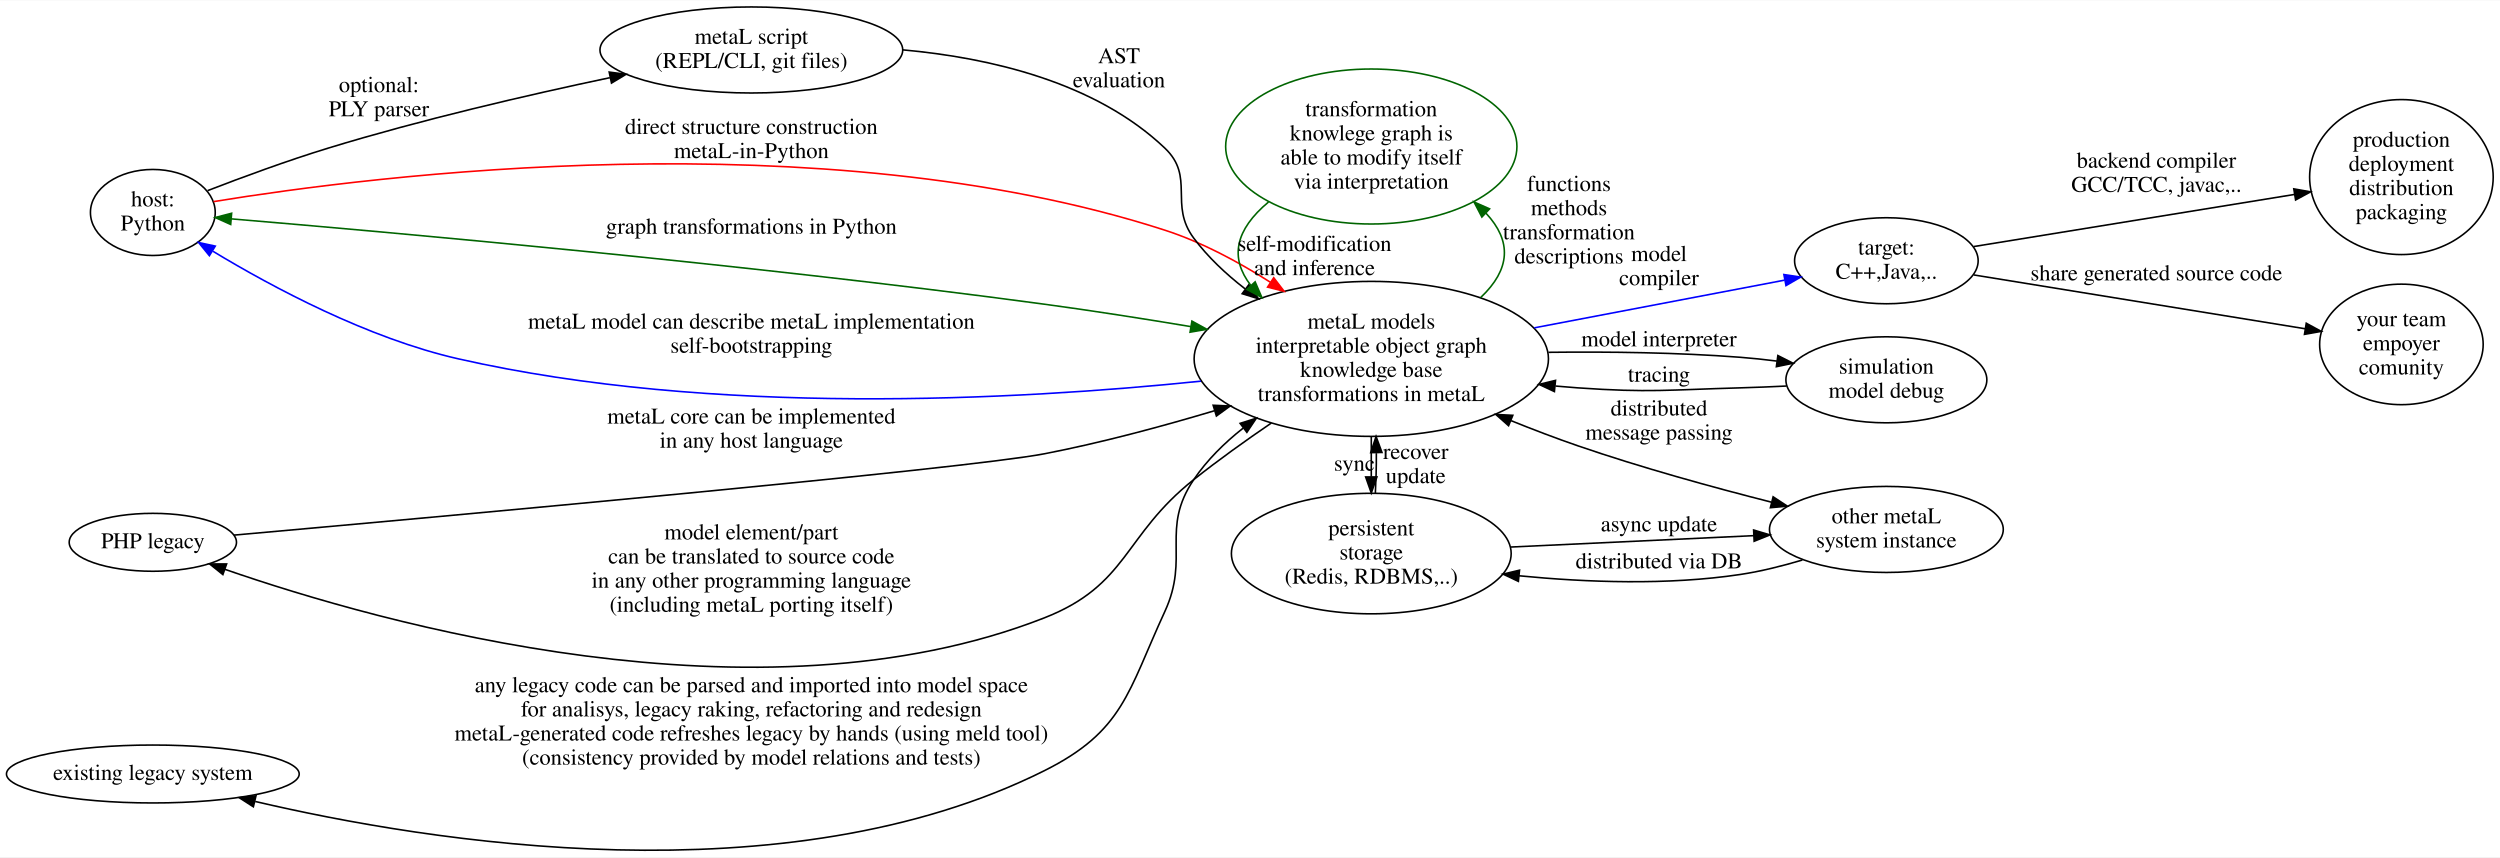
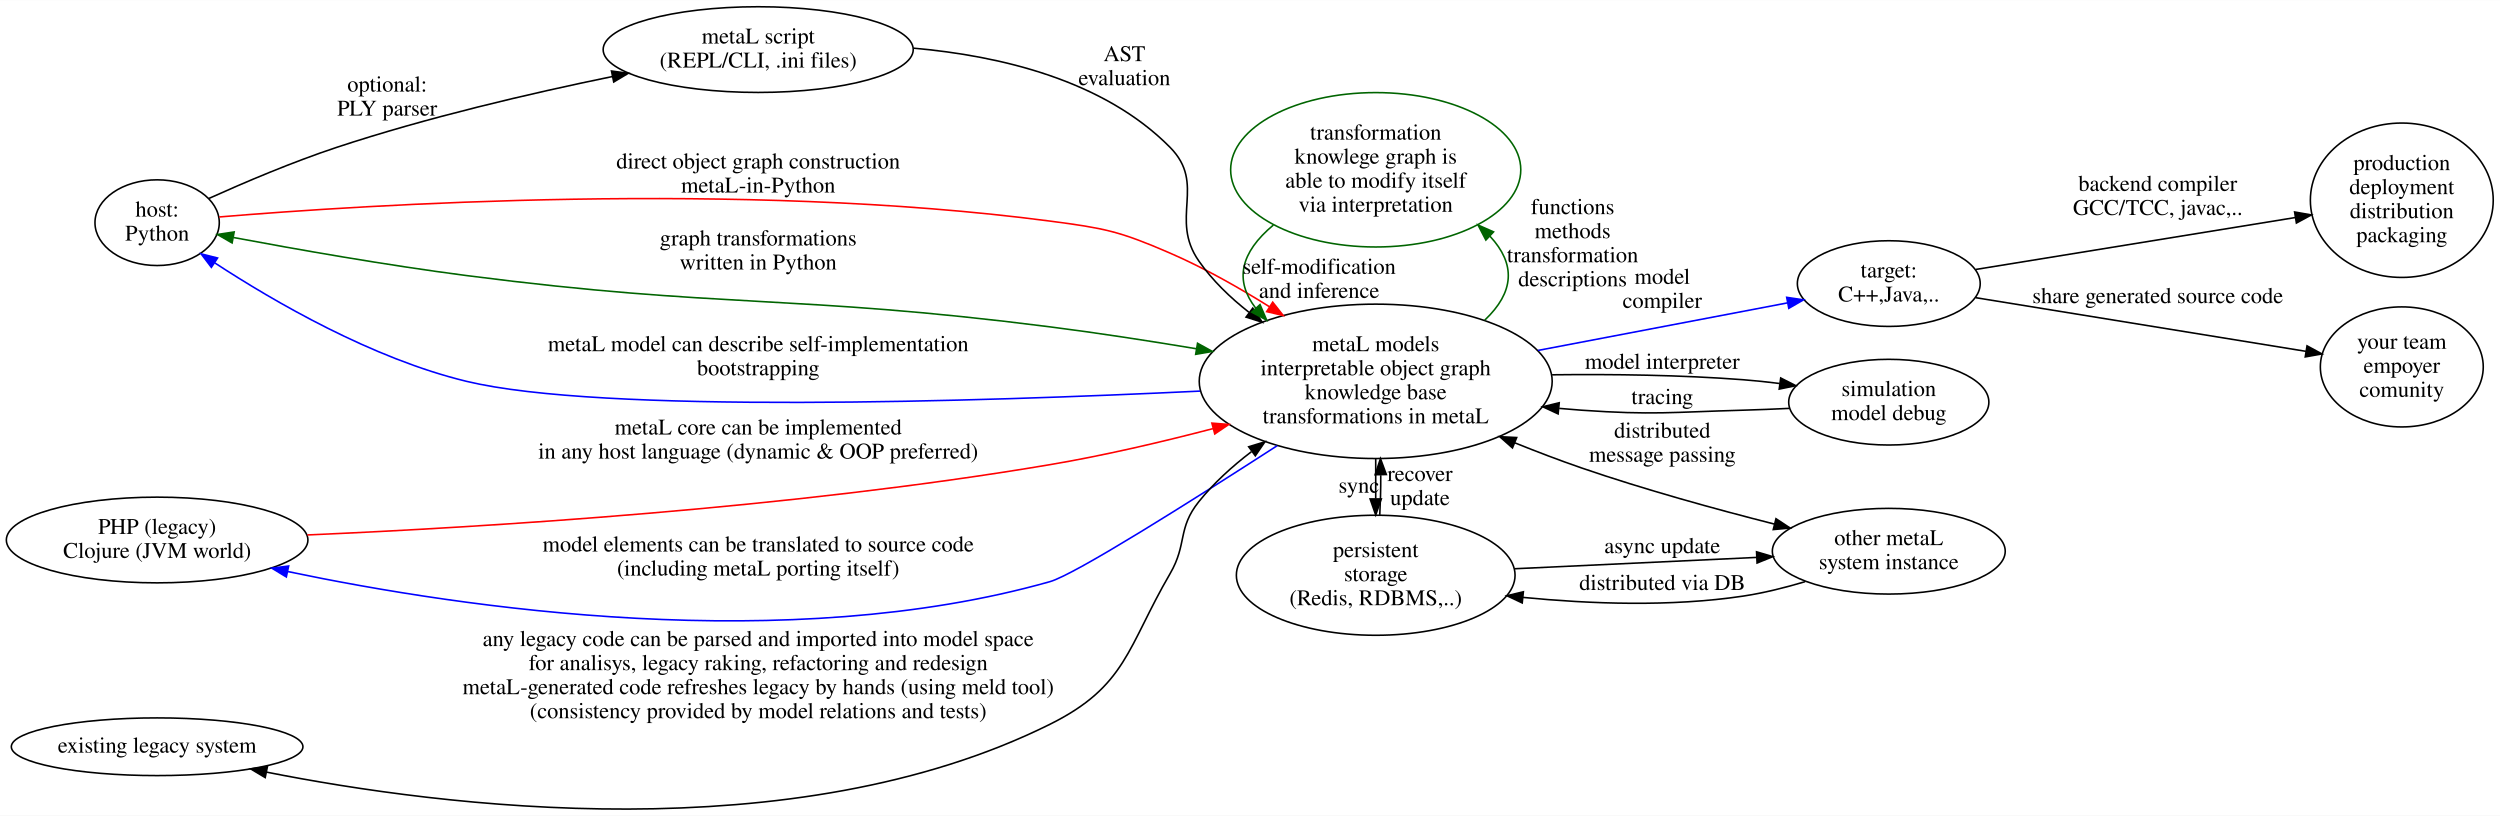
- <svg xmlns="http://www.w3.org/2000/svg" width="1554pt" height="533pt" viewBox="0.00 0.00 1553.82 532.56">
-   <g id="graph0" class="graph" transform="scale(1 1) rotate(0) translate(4 528.5561)">
-     <polygon fill="#ffffff" stroke="transparent" points="-4,4 -4,-528.556 1549.816,-528.556 1549.816,4 -4,4" />
+ <svg xmlns="http://www.w3.org/2000/svg" width="1560pt" height="509pt" viewBox="0.00 0.00 1559.92 508.83">
+   <g id="graph0" class="graph" transform="scale(1 1) rotate(0) translate(4 504.8255)">
+     <polygon fill="#ffffff" stroke="transparent" points="-4,4 -4,-504.825 1555.923,-504.825 1555.923,4 -4,4" />
    <g id="node1" class="node">
-       <ellipse fill="none" stroke="#000000" cx="90.992" cy="-396.686" rx="38.782" ry="26.741" />
-       <text text-anchor="middle" x="90.992" y="-400.486" font-family="Times,serif" font-size="14.00" fill="#000000">host:</text>
-       <text text-anchor="middle" x="90.992" y="-385.486" font-family="Times,serif" font-size="14.00" fill="#000000">Python</text>
+       <ellipse fill="none" stroke="#000000" cx="94.045" cy="-365.955" rx="38.782" ry="26.741" />
+       <text text-anchor="middle" x="94.045" y="-369.755" font-family="Times,serif" font-size="14.00" fill="#000000">host:</text>
+       <text text-anchor="middle" x="94.045" y="-354.755" font-family="Times,serif" font-size="14.00" fill="#000000">Python</text>
    </g>
    <g id="node2" class="node">
-       <ellipse fill="none" stroke="#000000" cx="462.984" cy="-497.686" rx="94.09" ry="26.741" />
-       <text text-anchor="middle" x="462.984" y="-501.486" font-family="Times,serif" font-size="14.00" fill="#000000">metaL script</text>
-       <text text-anchor="middle" x="462.984" y="-486.486" font-family="Times,serif" font-size="14.00" fill="#000000">(REPL/CLI, git files)</text>
+       <ellipse fill="none" stroke="#000000" cx="469.09" cy="-473.955" rx="96.747" ry="26.741" />
+       <text text-anchor="middle" x="469.09" y="-477.755" font-family="Times,serif" font-size="14.00" fill="#000000">metaL script</text>
+       <text text-anchor="middle" x="469.09" y="-462.755" font-family="Times,serif" font-size="14.00" fill="#000000">(REPL/CLI, .ini files)</text>
    </g>
    <g id="edge1" class="edge">
-       <path fill="none" stroke="#000000" d="M125.027,-410.27C146.359,-418.511 174.542,-428.902 199.984,-436.686 257.551,-454.299 323.554,-469.593 375.039,-480.462" />
-       <polygon fill="#000000" stroke="#000000" points="374.63,-483.952 385.135,-482.576 376.065,-477.101 374.63,-483.952" />
-       <text text-anchor="middle" x="231.484" y="-471.486" font-family="Times,serif" font-size="14.00" fill="#000000">optional:</text>
-       <text text-anchor="middle" x="231.484" y="-456.486" font-family="Times,serif" font-size="14.00" fill="#000000">PLY parser</text>
+       <path fill="none" stroke="#000000" d="M126.384,-381.095C148.495,-391.053 178.655,-403.875 206.09,-412.955 262.199,-431.526 326.841,-446.602 377.998,-457.12" />
+       <polygon fill="#000000" stroke="#000000" points="377.546,-460.6 388.043,-459.163 378.94,-453.74 377.546,-460.6" />
+       <text text-anchor="middle" x="237.59" y="-447.755" font-family="Times,serif" font-size="14.00" fill="#000000">optional:</text>
+       <text text-anchor="middle" x="237.59" y="-432.755" font-family="Times,serif" font-size="14.00" fill="#000000">PLY parser</text>
    </g>
    <g id="node3" class="node">
-       <ellipse fill="none" stroke="#000000" cx="848.293" cy="-305.686" rx="110.118" ry="48.167" />
-       <text text-anchor="middle" x="848.293" y="-324.486" font-family="Times,serif" font-size="14.00" fill="#000000">metaL models</text>
-       <text text-anchor="middle" x="848.293" y="-309.486" font-family="Times,serif" font-size="14.00" fill="#000000">interpretable object graph</text>
-       <text text-anchor="middle" x="848.293" y="-294.486" font-family="Times,serif" font-size="14.00" fill="#000000">knowledge base</text>
-       <text text-anchor="middle" x="848.293" y="-279.486" font-family="Times,serif" font-size="14.00" fill="#000000">transformations in metaL</text>
+       <ellipse fill="none" stroke="#000000" cx="854.399" cy="-266.955" rx="110.118" ry="48.167" />
+       <text text-anchor="middle" x="854.399" y="-285.755" font-family="Times,serif" font-size="14.00" fill="#000000">metaL models</text>
+       <text text-anchor="middle" x="854.399" y="-270.755" font-family="Times,serif" font-size="14.00" fill="#000000">interpretable object graph</text>
+       <text text-anchor="middle" x="854.399" y="-255.755" font-family="Times,serif" font-size="14.00" fill="#000000">knowledge base</text>
+       <text text-anchor="middle" x="854.399" y="-240.755" font-family="Times,serif" font-size="14.00" fill="#000000">transformations in metaL</text>
    </g>
    <g id="edge2" class="edge">
-       <path fill="none" stroke="#ff0000" d="M128.734,-403.437C228.385,-419.705 505.603,-454.841 719.984,-385.686 742.828,-378.317 765.722,-366.006 785.717,-353.223" />
-       <polygon fill="#ff0000" stroke="#ff0000" points="787.654,-356.138 794.1,-347.729 783.817,-350.284 787.654,-356.138" />
-       <text text-anchor="middle" x="462.984" y="-445.486" font-family="Times,serif" font-size="14.00" fill="#000000">direct structure construction</text>
-       <text text-anchor="middle" x="462.984" y="-430.486" font-family="Times,serif" font-size="14.00" fill="#000000">metaL-in-Python</text>
+       <path fill="none" stroke="#ff0000" d="M132.764,-369.515C223.71,-377.117 457.873,-392.275 651.09,-366.955 685.296,-362.473 694.438,-360.677 726.09,-346.955 747.176,-337.815 768.845,-325.57 788.233,-313.413" />
+       <polygon fill="#ff0000" stroke="#ff0000" points="790.127,-316.357 796.681,-308.033 786.366,-310.453 790.127,-316.357" />
+       <text text-anchor="middle" x="469.09" y="-399.755" font-family="Times,serif" font-size="14.00" fill="#000000">direct object graph construction</text>
+       <text text-anchor="middle" x="469.09" y="-384.755" font-family="Times,serif" font-size="14.00" fill="#000000">metaL-in-Python</text>
    </g>
    <g id="edge3" class="edge">
-       <path fill="none" stroke="#000000" d="M557.075,-497.755C611.183,-492.853 676.781,-477.765 719.984,-436.686 738.93,-418.672 722.322,-401.619 737.984,-380.686 746.776,-368.935 757.975,-358.405 769.851,-349.213" />
-       <polygon fill="#000000" stroke="#000000" points="772.204,-351.826 778.16,-343.064 768.039,-346.2 772.204,-351.826" />
-       <text text-anchor="middle" x="691.484" y="-489.486" font-family="Times,serif" font-size="14.00" fill="#000000">AST</text>
-       <text text-anchor="middle" x="691.484" y="-474.486" font-family="Times,serif" font-size="14.00" fill="#000000">evaluation</text>
+       <path fill="none" stroke="#000000" d="M566.022,-474.832C620.089,-470.084 684.68,-454.879 726.09,-412.955 748.967,-389.795 725.415,-368.62 744.09,-341.955 752.51,-329.934 763.521,-319.269 775.325,-310.024" />
+       <polygon fill="#000000" stroke="#000000" points="777.677,-312.636 783.601,-303.852 773.492,-307.024 777.677,-312.636" />
+       <text text-anchor="middle" x="697.59" y="-466.755" font-family="Times,serif" font-size="14.00" fill="#000000">AST</text>
+       <text text-anchor="middle" x="697.59" y="-451.755" font-family="Times,serif" font-size="14.00" fill="#000000">evaluation</text>
    </g>
    <g id="edge8" class="edge">
-       <path fill="none" stroke="#006400" d="M736.159,-325.742C706.564,-330.678 674.617,-335.688 644.984,-339.686 458.928,-364.789 236.397,-384.604 139.764,-392.711" />
-       <polygon fill="#006400" stroke="#006400" points="736.816,-329.181 746.098,-324.072 735.656,-322.277 736.816,-329.181" />
-       <polygon fill="#006400" stroke="#006400" points="139.385,-389.23 129.711,-393.55 139.967,-396.206 139.385,-389.23" />
-       <text text-anchor="middle" x="462.984" y="-383.486" font-family="Times,serif" font-size="14.00" fill="#000000">graph transformations in Python</text>
+       <path fill="none" stroke="#006400" d="M742.543,-287.271C712.882,-292.217 680.832,-297.167 651.09,-300.955 489.99,-321.476 448.153,-312.145 287.09,-332.955 237.254,-339.395 180.619,-349.398 141.646,-356.704" />
+       <polygon fill="#006400" stroke="#006400" points="743.223,-290.706 752.504,-285.596 742.062,-283.803 743.223,-290.706" />
+       <polygon fill="#006400" stroke="#006400" points="140.816,-353.298 131.639,-358.593 142.114,-360.177 140.816,-353.298" />
+       <text text-anchor="middle" x="469.09" y="-351.755" font-family="Times,serif" font-size="14.00" fill="#000000">graph transformations</text>
+       <text text-anchor="middle" x="469.09" y="-336.755" font-family="Times,serif" font-size="14.00" fill="#000000">written in Python</text>
    </g>
    <g id="edge12" class="edge">
-       <path fill="none" stroke="#0000ff" d="M742.442,-291.852C627.308,-279.987 438.618,-269.883 280.984,-305.686 224.597,-318.493 165.393,-350.19 128.357,-372.559" />
-       <polygon fill="#0000ff" stroke="#0000ff" points="126.131,-369.818 119.434,-378.028 129.789,-375.787 126.131,-369.818" />
-       <text text-anchor="middle" x="462.984" y="-324.486" font-family="Times,serif" font-size="14.00" fill="#000000">metaL model can describe metaL implementation</text>
-       <text text-anchor="middle" x="462.984" y="-309.486" font-family="Times,serif" font-size="14.00" fill="#000000">self-bootstrapping</text>
+       <path fill="none" stroke="#0000ff" d="M744.815,-260.866C604.871,-254.144 370.803,-246.742 287.09,-266.955 228.282,-281.156 167.274,-316.51 129.977,-340.883" />
+       <polygon fill="#0000ff" stroke="#0000ff" points="127.879,-338.074 121.478,-346.516 131.747,-343.909 127.879,-338.074" />
+       <text text-anchor="middle" x="469.09" y="-285.755" font-family="Times,serif" font-size="14.00" fill="#000000">metaL model can describe self-implementation</text>
+       <text text-anchor="middle" x="469.09" y="-270.755" font-family="Times,serif" font-size="14.00" fill="#000000">bootstrapping</text>
    </g>
    <g id="node4" class="node">
-       <ellipse fill="none" stroke="#000000" cx="1168.433" cy="-366.686" rx="57.052" ry="26.741" />
-       <text text-anchor="middle" x="1168.433" y="-370.486" font-family="Times,serif" font-size="14.00" fill="#000000">target:</text>
-       <text text-anchor="middle" x="1168.433" y="-355.486" font-family="Times,serif" font-size="14.00" fill="#000000">C++,Java,..</text>
+       <ellipse fill="none" stroke="#000000" cx="1174.54" cy="-327.955" rx="57.052" ry="26.741" />
+       <text text-anchor="middle" x="1174.54" y="-331.755" font-family="Times,serif" font-size="14.00" fill="#000000">target:</text>
+       <text text-anchor="middle" x="1174.54" y="-316.755" font-family="Times,serif" font-size="14.00" fill="#000000">C++,Java,..</text>
    </g>
    <g id="edge4" class="edge">
-       <path fill="none" stroke="#0000ff" d="M949.587,-324.987C1000.571,-334.702 1060.794,-346.176 1105.146,-354.627" />
-       <polygon fill="#0000ff" stroke="#0000ff" points="1104.731,-358.111 1115.209,-356.545 1106.041,-351.235 1104.731,-358.111" />
-       <text text-anchor="middle" x="1027.101" y="-366.486" font-family="Times,serif" font-size="14.00" fill="#000000">model</text>
-       <text text-anchor="middle" x="1027.101" y="-351.486" font-family="Times,serif" font-size="14.00" fill="#000000">compiler</text>
+       <path fill="none" stroke="#0000ff" d="M955.694,-286.256C1006.678,-295.971 1066.901,-307.446 1111.252,-315.897" />
+       <polygon fill="#0000ff" stroke="#0000ff" points="1110.837,-319.38 1121.316,-317.814 1112.148,-312.504 1110.837,-319.38" />
+       <text text-anchor="middle" x="1033.208" y="-327.755" font-family="Times,serif" font-size="14.00" fill="#000000">model</text>
+       <text text-anchor="middle" x="1033.208" y="-312.755" font-family="Times,serif" font-size="14.00" fill="#000000">compiler</text>
    </g>
    <g id="node6" class="node">
-       <ellipse fill="none" stroke="#006400" cx="848.293" cy="-437.686" rx="90.519" ry="48.167" />
-       <text text-anchor="middle" x="848.293" y="-456.486" font-family="Times,serif" font-size="14.00" fill="#000000">transformation</text>
-       <text text-anchor="middle" x="848.293" y="-441.486" font-family="Times,serif" font-size="14.00" fill="#000000">knowlege graph is</text>
-       <text text-anchor="middle" x="848.293" y="-426.486" font-family="Times,serif" font-size="14.00" fill="#000000">able to modify itself</text>
-       <text text-anchor="middle" x="848.293" y="-411.486" font-family="Times,serif" font-size="14.00" fill="#000000"> via interpretation</text>
+       <ellipse fill="none" stroke="#006400" cx="854.399" cy="-398.955" rx="90.519" ry="48.167" />
+       <text text-anchor="middle" x="854.399" y="-417.755" font-family="Times,serif" font-size="14.00" fill="#000000">transformation</text>
+       <text text-anchor="middle" x="854.399" y="-402.755" font-family="Times,serif" font-size="14.00" fill="#000000">knowlege graph is</text>
+       <text text-anchor="middle" x="854.399" y="-387.755" font-family="Times,serif" font-size="14.00" fill="#000000">able to modify itself</text>
+       <text text-anchor="middle" x="854.399" y="-372.755" font-family="Times,serif" font-size="14.00" fill="#000000"> via interpretation</text>
    </g>
    <g id="edge6" class="edge">
-       <path fill="none" stroke="#006400" d="M916.3,-343.842C934.782,-361.318 935.865,-378.793 919.547,-396.269" />
-       <polygon fill="#006400" stroke="#006400" points="917.027,-393.833 912.129,-403.228 921.816,-398.938 917.027,-393.833" />
-       <text text-anchor="middle" x="971.137" y="-409.999" font-family="Times,serif" font-size="14.00" fill="#000000">functions</text>
-       <text text-anchor="middle" x="971.137" y="-394.999" font-family="Times,serif" font-size="14.00" fill="#000000">methods</text>
-       <text text-anchor="middle" x="971.137" y="-379.999" font-family="Times,serif" font-size="14.00" fill="#000000">transformation</text>
-       <text text-anchor="middle" x="971.137" y="-364.999" font-family="Times,serif" font-size="14.00" fill="#000000">descriptions</text>
+       <path fill="none" stroke="#006400" d="M922.406,-305.112C940.889,-322.587 941.971,-340.062 925.653,-357.538" />
+       <polygon fill="#006400" stroke="#006400" points="923.134,-355.103 918.235,-364.497 927.923,-360.208 923.134,-355.103" />
+       <text text-anchor="middle" x="977.244" y="-371.269" font-family="Times,serif" font-size="14.00" fill="#000000">functions</text>
+       <text text-anchor="middle" x="977.244" y="-356.269" font-family="Times,serif" font-size="14.00" fill="#000000">methods</text>
+       <text text-anchor="middle" x="977.244" y="-341.269" font-family="Times,serif" font-size="14.00" fill="#000000">transformation</text>
+       <text text-anchor="middle" x="977.244" y="-326.269" font-family="Times,serif" font-size="14.00" fill="#000000">descriptions</text>
    </g>
    <g id="node7" class="node">
-       <ellipse fill="none" stroke="#000000" cx="90.992" cy="-191.686" rx="51.991" ry="18" />
-       <text text-anchor="middle" x="90.992" y="-187.986" font-family="Times,serif" font-size="14.00" fill="#000000">PHP legacy</text>
+       <ellipse fill="none" stroke="#000000" cx="94.045" cy="-167.955" rx="94.09" ry="26.741" />
+       <text text-anchor="middle" x="94.045" y="-171.755" font-family="Times,serif" font-size="14.00" fill="#000000">PHP (legacy)</text>
+       <text text-anchor="middle" x="94.045" y="-156.755" font-family="Times,serif" font-size="14.00" fill="#000000">Clojure (JVM world)</text>
    </g>
    <g id="edge11" class="edge">
-       <path fill="none" stroke="#000000" d="M786.152,-265.81C770.118,-254.883 753.12,-242.72 737.984,-230.686 693.917,-195.651 697.407,-165.21 644.984,-144.686 466.844,-74.945 232.485,-141.36 135.728,-174.911" />
-       <polygon fill="#000000" stroke="#000000" points="134.525,-171.624 126.254,-178.244 136.849,-178.227 134.525,-171.624" />
-       <text text-anchor="middle" x="462.984" y="-193.486" font-family="Times,serif" font-size="14.00" fill="#000000">model element/part</text>
-       <text text-anchor="middle" x="462.984" y="-178.486" font-family="Times,serif" font-size="14.00" fill="#000000">can be translated to source code</text>
-       <text text-anchor="middle" x="462.984" y="-163.486" font-family="Times,serif" font-size="14.00" fill="#000000">in any other programming language</text>
-       <text text-anchor="middle" x="462.984" y="-148.486" font-family="Times,serif" font-size="14.00" fill="#000000">(including metaL porting itself)</text>
+       <path fill="none" stroke="#0000ff" d="M792.945,-226.817C738.966,-191.954 666.665,-146.36 651.09,-141.955 487.349,-95.645 285.867,-125.182 175.652,-148.246" />
+       <polygon fill="#0000ff" stroke="#0000ff" points="174.654,-144.88 165.601,-150.385 176.11,-151.727 174.654,-144.88" />
+       <text text-anchor="middle" x="469.09" y="-160.755" font-family="Times,serif" font-size="14.00" fill="#000000">model elements can be translated to source code</text>
+       <text text-anchor="middle" x="469.09" y="-145.755" font-family="Times,serif" font-size="14.00" fill="#000000">(including metaL porting itself)</text>
    </g>
    <g id="node9" class="node">
-       <ellipse fill="none" stroke="#000000" cx="848.293" cy="-184.686" rx="86.948" ry="37.453" />
-       <text text-anchor="middle" x="848.293" y="-195.986" font-family="Times,serif" font-size="14.00" fill="#000000">persistent</text>
-       <text text-anchor="middle" x="848.293" y="-180.986" font-family="Times,serif" font-size="14.00" fill="#000000">storage</text>
-       <text text-anchor="middle" x="848.293" y="-165.986" font-family="Times,serif" font-size="14.00" fill="#000000">(Redis, RDBMS,..)</text>
+       <ellipse fill="none" stroke="#000000" cx="854.399" cy="-145.955" rx="86.948" ry="37.453" />
+       <text text-anchor="middle" x="854.399" y="-157.255" font-family="Times,serif" font-size="14.00" fill="#000000">persistent</text>
+       <text text-anchor="middle" x="854.399" y="-142.255" font-family="Times,serif" font-size="14.00" fill="#000000">storage</text>
+       <text text-anchor="middle" x="854.399" y="-127.255" font-family="Times,serif" font-size="14.00" fill="#000000">(Redis, RDBMS,..)</text>
    </g>
    <g id="edge13" class="edge">
-       <path fill="none" stroke="#000000" d="M848.293,-257.385C848.293,-249.178 848.293,-240.658 848.293,-232.464" />
-       <polygon fill="#000000" stroke="#000000" points="851.793,-232.308 848.293,-222.308 844.793,-232.308 851.793,-232.308" />
-       <text text-anchor="middle" x="837.793" y="-236.183" font-family="Times,serif" font-size="14.00" fill="#000000">sync    </text>
+       <path fill="none" stroke="#000000" d="M854.399,-218.655C854.399,-210.447 854.399,-201.928 854.399,-193.734" />
+       <polygon fill="#000000" stroke="#000000" points="857.899,-193.577 854.399,-183.577 850.899,-193.577 857.899,-193.577" />
+       <text text-anchor="middle" x="843.899" y="-197.452" font-family="Times,serif" font-size="14.00" fill="#000000">sync    </text>
    </g>
    <g id="node10" class="node">
-       <ellipse fill="none" stroke="#000000" cx="1168.433" cy="-199.686" rx="72.664" ry="26.741" />
-       <text text-anchor="middle" x="1168.433" y="-203.486" font-family="Times,serif" font-size="14.00" fill="#000000">other metaL</text>
-       <text text-anchor="middle" x="1168.433" y="-188.486" font-family="Times,serif" font-size="14.00" fill="#000000">system instance</text>
+       <ellipse fill="none" stroke="#000000" cx="1174.54" cy="-160.955" rx="72.664" ry="26.741" />
+       <text text-anchor="middle" x="1174.54" y="-164.755" font-family="Times,serif" font-size="14.00" fill="#000000">other metaL</text>
+       <text text-anchor="middle" x="1174.54" y="-149.755" font-family="Times,serif" font-size="14.00" fill="#000000">system instance</text>
    </g>
    <g id="edge15" class="edge">
-       <path fill="none" stroke="#000000" d="M935.127,-267.302C948.886,-261.755 963.047,-256.352 976.601,-251.686 1015.819,-238.186 1060.499,-225.899 1096.867,-216.663" />
-       <polygon fill="#000000" stroke="#000000" points="933.614,-264.139 925.678,-271.158 936.259,-270.62 933.614,-264.139" />
-       <polygon fill="#000000" stroke="#000000" points="1098.049,-219.975 1106.893,-214.14 1096.341,-213.186 1098.049,-219.975" />
-       <text text-anchor="middle" x="1027.101" y="-270.486" font-family="Times,serif" font-size="14.00" fill="#000000">distributed</text>
-       <text text-anchor="middle" x="1027.101" y="-255.486" font-family="Times,serif" font-size="14.00" fill="#000000">message passing</text>
+       <path fill="none" stroke="#000000" d="M941.233,-228.571C954.992,-223.024 969.154,-217.621 982.708,-212.955 1021.925,-199.455 1066.606,-187.169 1102.974,-177.932" />
+       <polygon fill="#000000" stroke="#000000" points="939.721,-225.408 931.784,-232.428 942.366,-231.889 939.721,-225.408" />
+       <polygon fill="#000000" stroke="#000000" points="1104.156,-181.244 1112.999,-175.41 1102.448,-174.456 1104.156,-181.244" />
+       <text text-anchor="middle" x="1033.208" y="-231.755" font-family="Times,serif" font-size="14.00" fill="#000000">distributed</text>
+       <text text-anchor="middle" x="1033.208" y="-216.755" font-family="Times,serif" font-size="14.00" fill="#000000">message passing</text>
    </g>
    <g id="node11" class="node">
-       <ellipse fill="none" stroke="#000000" cx="1168.433" cy="-292.686" rx="62.452" ry="26.741" />
-       <text text-anchor="middle" x="1168.433" y="-296.486" font-family="Times,serif" font-size="14.00" fill="#000000">simulation</text>
-       <text text-anchor="middle" x="1168.433" y="-281.486" font-family="Times,serif" font-size="14.00" fill="#000000">model debug</text>
+       <ellipse fill="none" stroke="#000000" cx="1174.54" cy="-253.955" rx="62.452" ry="26.741" />
+       <text text-anchor="middle" x="1174.54" y="-257.755" font-family="Times,serif" font-size="14.00" fill="#000000">simulation</text>
+       <text text-anchor="middle" x="1174.54" y="-242.755" font-family="Times,serif" font-size="14.00" fill="#000000">model debug</text>
    </g>
    <g id="edge18" class="edge">
-       <path fill="none" stroke="#000000" d="M958.353,-309.768C996.197,-310.216 1038.8,-309.659 1077.601,-306.686 1085.013,-306.118 1092.735,-305.293 1100.409,-304.324" />
-       <polygon fill="#000000" stroke="#000000" points="1100.994,-307.777 1110.439,-302.976 1100.062,-300.839 1100.994,-307.777" />
-       <text text-anchor="middle" x="1027.101" y="-313.486" font-family="Times,serif" font-size="14.00" fill="#000000">model interpreter</text>
+       <path fill="none" stroke="#000000" d="M964.46,-271.037C1002.303,-271.485 1044.906,-270.928 1083.708,-267.955 1091.119,-267.388 1098.841,-266.563 1106.515,-265.593" />
+       <polygon fill="#000000" stroke="#000000" points="1107.101,-269.046 1116.546,-264.245 1106.168,-262.109 1107.101,-269.046" />
+       <text text-anchor="middle" x="1033.208" y="-274.755" font-family="Times,serif" font-size="14.00" fill="#000000">model interpreter</text>
    </g>
    <g id="node5" class="node">
-       <ellipse fill="none" stroke="#000000" cx="1488.541" cy="-418.686" rx="57.052" ry="48.167" />
-       <text text-anchor="middle" x="1488.541" y="-437.486" font-family="Times,serif" font-size="14.00" fill="#000000">production</text>
-       <text text-anchor="middle" x="1488.541" y="-422.486" font-family="Times,serif" font-size="14.00" fill="#000000">deployment</text>
-       <text text-anchor="middle" x="1488.541" y="-407.486" font-family="Times,serif" font-size="14.00" fill="#000000">distribution</text>
-       <text text-anchor="middle" x="1488.541" y="-392.486" font-family="Times,serif" font-size="14.00" fill="#000000">packaging</text>
+       <ellipse fill="none" stroke="#000000" cx="1494.647" cy="-379.955" rx="57.052" ry="48.167" />
+       <text text-anchor="middle" x="1494.647" y="-398.755" font-family="Times,serif" font-size="14.00" fill="#000000">production</text>
+       <text text-anchor="middle" x="1494.647" y="-383.755" font-family="Times,serif" font-size="14.00" fill="#000000">deployment</text>
+       <text text-anchor="middle" x="1494.647" y="-368.755" font-family="Times,serif" font-size="14.00" fill="#000000">distribution</text>
+       <text text-anchor="middle" x="1494.647" y="-353.755" font-family="Times,serif" font-size="14.00" fill="#000000">packaging</text>
    </g>
    <g id="edge5" class="edge">
-       <path fill="none" stroke="#000000" d="M1222.735,-375.507C1277.79,-384.45 1363.06,-398.302 1422.111,-407.895" />
-       <polygon fill="#000000" stroke="#000000" points="1421.653,-411.366 1432.085,-409.515 1422.775,-404.457 1421.653,-411.366" />
-       <text text-anchor="middle" x="1336.265" y="-424.486" font-family="Times,serif" font-size="14.00" fill="#000000">backend compiler</text>
-       <text text-anchor="middle" x="1336.265" y="-409.486" font-family="Times,serif" font-size="14.00" fill="#000000">GCC/TCC, javac,..</text>
+       <path fill="none" stroke="#000000" d="M1228.842,-336.776C1283.896,-345.72 1369.167,-359.572 1428.217,-369.164" />
+       <polygon fill="#000000" stroke="#000000" points="1427.759,-372.636 1438.191,-370.784 1428.882,-365.726 1427.759,-372.636" />
+       <text text-anchor="middle" x="1342.372" y="-385.755" font-family="Times,serif" font-size="14.00" fill="#000000">backend compiler</text>
+       <text text-anchor="middle" x="1342.372" y="-370.755" font-family="Times,serif" font-size="14.00" fill="#000000">GCC/TCC, javac,..</text>
    </g>
    <g id="node12" class="node">
-       <ellipse fill="none" stroke="#000000" cx="1488.541" cy="-314.686" rx="50.824" ry="37.453" />
-       <text text-anchor="middle" x="1488.541" y="-325.986" font-family="Times,serif" font-size="14.00" fill="#000000">your team</text>
-       <text text-anchor="middle" x="1488.541" y="-310.986" font-family="Times,serif" font-size="14.00" fill="#000000">empoyer</text>
-       <text text-anchor="middle" x="1488.541" y="-295.986" font-family="Times,serif" font-size="14.00" fill="#000000">comunity</text>
+       <ellipse fill="none" stroke="#000000" cx="1494.647" cy="-275.955" rx="50.824" ry="37.453" />
+       <text text-anchor="middle" x="1494.647" y="-287.255" font-family="Times,serif" font-size="14.00" fill="#000000">your team</text>
+       <text text-anchor="middle" x="1494.647" y="-272.255" font-family="Times,serif" font-size="14.00" fill="#000000">empoyer</text>
+       <text text-anchor="middle" x="1494.647" y="-257.255" font-family="Times,serif" font-size="14.00" fill="#000000">comunity</text>
    </g>
    <g id="edge20" class="edge">
-       <path fill="none" stroke="#000000" d="M1222.735,-357.865C1279.897,-348.579 1369.634,-334.002 1428.774,-324.395" />
-       <polygon fill="#000000" stroke="#000000" points="1429.409,-327.838 1438.719,-322.779 1428.287,-320.928 1429.409,-327.838" />
-       <text text-anchor="middle" x="1336.265" y="-354.486" font-family="Times,serif" font-size="14.00" fill="#000000">share generated source code</text>
+       <path fill="none" stroke="#000000" d="M1228.842,-319.134C1286.004,-309.849 1375.74,-295.271 1434.881,-285.664" />
+       <polygon fill="#000000" stroke="#000000" points="1435.516,-289.107 1444.825,-284.049 1434.394,-282.197 1435.516,-289.107" />
+       <text text-anchor="middle" x="1342.372" y="-315.755" font-family="Times,serif" font-size="14.00" fill="#000000">share generated source code</text>
    </g>
    <g id="edge7" class="edge">
-       <path fill="none" stroke="#006400" d="M784.456,-403.228C763.704,-385.907 760.046,-368.586 773.481,-351.265" />
-       <polygon fill="#006400" stroke="#006400" points="776.108,-353.579 780.285,-343.842 770.948,-348.849 776.108,-353.579" />
-       <text text-anchor="middle" x="812.989" y="-372.735" font-family="Times,serif" font-size="14.00" fill="#000000">self-modification</text>
-       <text text-anchor="middle" x="812.989" y="-357.735" font-family="Times,serif" font-size="14.00" fill="#000000">and inference</text>
+       <path fill="none" stroke="#006400" d="M790.563,-364.497C769.811,-347.176 766.152,-329.856 779.587,-312.535" />
+       <polygon fill="#006400" stroke="#006400" points="782.215,-314.848 786.392,-305.112 777.055,-310.118 782.215,-314.848" />
+       <text text-anchor="middle" x="819.096" y="-334.004" font-family="Times,serif" font-size="14.00" fill="#000000">self-modification</text>
+       <text text-anchor="middle" x="819.096" y="-319.004" font-family="Times,serif" font-size="14.00" fill="#000000">and inference</text>
    </g>
    <g id="edge9" class="edge">
-       <path fill="none" stroke="#000000" d="M141.469,-196.164C268.766,-207.532 596.229,-237.274 644.984,-246.686 679.963,-253.439 717.601,-263.536 750.87,-273.478" />
-       <polygon fill="#000000" stroke="#000000" points="750.003,-276.872 760.587,-276.414 752.027,-270.171 750.003,-276.872" />
-       <text text-anchor="middle" x="462.984" y="-265.486" font-family="Times,serif" font-size="14.00" fill="#000000">metaL core can be implemented</text>
-       <text text-anchor="middle" x="462.984" y="-250.486" font-family="Times,serif" font-size="14.00" fill="#000000">in any host language</text>
+       <path fill="none" stroke="#ff0000" d="M187.78,-171.109C298.966,-175.945 489.6,-187.685 651.09,-214.955 684.542,-220.604 720.557,-229.024 752.845,-237.451" />
+       <polygon fill="#ff0000" stroke="#ff0000" points="752.177,-240.894 762.739,-240.063 753.964,-234.126 752.177,-240.894" />
+       <text text-anchor="middle" x="469.09" y="-233.755" font-family="Times,serif" font-size="14.00" fill="#000000">metaL core can be implemented</text>
+       <text text-anchor="middle" x="469.09" y="-218.755" font-family="Times,serif" font-size="14.00" fill="#000000">in any host language (dynamic &amp; OOP preferred)</text>
    </g>
    <g id="node8" class="node">
-       <ellipse fill="none" stroke="#000000" cx="90.992" cy="-47.686" rx="90.984" ry="18" />
-       <text text-anchor="middle" x="90.992" y="-43.986" font-family="Times,serif" font-size="14.00" fill="#000000">existing legacy system</text>
+       <ellipse fill="none" stroke="#000000" cx="94.045" cy="-38.955" rx="90.984" ry="18" />
+       <text text-anchor="middle" x="94.045" y="-35.255" font-family="Times,serif" font-size="14.00" fill="#000000">existing legacy system</text>
    </g>
    <g id="edge10" class="edge">
-       <path fill="none" stroke="#000000" d="M154.6,-30.62C262.138,-5.394 483.885,30.741 644.984,-49.686 694.372,-74.342 696.862,-98.561 719.984,-148.686 735.613,-182.567 717.074,-199.784 737.984,-230.686 746.156,-242.763 756.982,-253.437 768.661,-262.667" />
-       <polygon fill="#000000" stroke="#000000" points="153.467,-27.293 144.556,-33.023 155.095,-34.101 153.467,-27.293" />
-       <polygon fill="#000000" stroke="#000000" points="766.764,-265.619 776.861,-268.825 770.967,-260.021 766.764,-265.619" />
-       <text text-anchor="middle" x="462.984" y="-98.486" font-family="Times,serif" font-size="14.00" fill="#000000">any legacy code can be parsed and imported into model space</text>
-       <text text-anchor="middle" x="462.984" y="-83.486" font-family="Times,serif" font-size="14.00" fill="#000000">for analisys, legacy raking, refactoring and redesign</text>
-       <text text-anchor="middle" x="462.984" y="-68.486" font-family="Times,serif" font-size="14.00" fill="#000000">metaL-generated code refreshes legacy by hands (using meld tool)</text>
-       <text text-anchor="middle" x="462.984" y="-53.486" font-family="Times,serif" font-size="14.00" fill="#000000">(consistency provided by model relations and tests)</text>
+       <path fill="none" stroke="#000000" d="M162.313,-23.114C271.92,-1.381 491.055,26.581 651.09,-52.955 698.952,-76.742 699.211,-100.76 726.09,-146.955 736.924,-165.574 730.595,-175.167 744.09,-191.955 753.345,-203.468 764.835,-213.899 776.872,-223.073" />
+       <polygon fill="#000000" stroke="#000000" points="161.479,-19.712 152.373,-25.128 162.869,-26.573 161.479,-19.712" />
+       <polygon fill="#000000" stroke="#000000" points="775.136,-226.14 785.273,-229.222 779.27,-220.491 775.136,-226.14" />
+       <text text-anchor="middle" x="469.09" y="-101.755" font-family="Times,serif" font-size="14.00" fill="#000000">any legacy code can be parsed and imported into model space</text>
+       <text text-anchor="middle" x="469.09" y="-86.755" font-family="Times,serif" font-size="14.00" fill="#000000">for analisys, legacy raking, refactoring and redesign</text>
+       <text text-anchor="middle" x="469.09" y="-71.755" font-family="Times,serif" font-size="14.00" fill="#000000">metaL-generated code refreshes legacy by hands (using meld tool)</text>
+       <text text-anchor="middle" x="469.09" y="-56.755" font-family="Times,serif" font-size="14.00" fill="#000000">(consistency provided by model relations and tests)</text>
    </g>
    <g id="edge14" class="edge">
-       <path fill="none" stroke="#000000" d="M850.821,-222.351C851.014,-226.275 851.178,-230.206 851.293,-233.976 851.422,-238.25 851.464,-242.666 851.438,-247.11" />
-       <polygon fill="#000000" stroke="#000000" points="847.932,-247.418 851.265,-257.475 854.931,-247.535 847.932,-247.418" />
-       <text text-anchor="middle" x="875.914" y="-243.457" font-family="Times,serif" font-size="14.00" fill="#000000">  recover</text>
-       <text text-anchor="middle" x="875.914" y="-228.457" font-family="Times,serif" font-size="14.00" fill="#000000">update</text>
+       <path fill="none" stroke="#000000" d="M856.928,-183.62C857.121,-187.545 857.284,-191.475 857.399,-195.245 857.529,-199.519 857.57,-203.935 857.544,-208.379" />
+       <polygon fill="#000000" stroke="#000000" points="854.039,-208.687 857.371,-218.744 861.038,-208.804 854.039,-208.687" />
+       <text text-anchor="middle" x="882.02" y="-204.727" font-family="Times,serif" font-size="14.00" fill="#000000">  recover</text>
+       <text text-anchor="middle" x="882.02" y="-189.727" font-family="Times,serif" font-size="14.00" fill="#000000">update</text>
    </g>
    <g id="edge16" class="edge">
-       <path fill="none" stroke="#000000" d="M934.927,-188.745C981.939,-190.948 1039.739,-193.656 1086.072,-195.827" />
-       <polygon fill="#000000" stroke="#000000" points="1085.924,-199.324 1096.077,-196.296 1086.251,-192.332 1085.924,-199.324" />
-       <text text-anchor="middle" x="1027.101" y="-198.486" font-family="Times,serif" font-size="14.00" fill="#000000">async update</text>
+       <path fill="none" stroke="#000000" d="M941.034,-150.015C988.045,-152.217 1045.846,-154.925 1092.178,-157.096" />
+       <polygon fill="#000000" stroke="#000000" points="1092.03,-160.593 1102.183,-157.565 1092.358,-153.601 1092.03,-160.593" />
+       <text text-anchor="middle" x="1033.208" y="-159.755" font-family="Times,serif" font-size="14.00" fill="#000000">async update</text>
    </g>
    <g id="edge17" class="edge">
-       <path fill="none" stroke="#000000" d="M1116.22,-180.681C1103.733,-176.952 1090.329,-173.603 1077.601,-171.686 1032.611,-164.909 982.172,-166.756 940.079,-170.885" />
-       <polygon fill="#000000" stroke="#000000" points="939.708,-167.405 930.123,-171.919 940.431,-174.367 939.708,-167.405" />
-       <text text-anchor="middle" x="1027.101" y="-175.486" font-family="Times,serif" font-size="14.00" fill="#000000">distributed via DB</text>
+       <path fill="none" stroke="#000000" d="M1122.326,-141.95C1109.84,-138.221 1096.435,-134.873 1083.708,-132.955 1038.717,-126.178 988.278,-128.025 946.185,-132.155" />
+       <polygon fill="#000000" stroke="#000000" points="945.814,-128.674 936.23,-133.189 946.538,-135.637 945.814,-128.674" />
+       <text text-anchor="middle" x="1033.208" y="-136.755" font-family="Times,serif" font-size="14.00" fill="#000000">distributed via DB</text>
    </g>
    <g id="edge19" class="edge">
-       <path fill="none" stroke="#000000" d="M1106.399,-288.815C1096.761,-288.346 1086.916,-287.942 1077.601,-287.686 1032.729,-286.452 1021.381,-284.56 976.601,-287.686 972.061,-288.003 967.436,-288.382 962.77,-288.812" />
-       <polygon fill="#000000" stroke="#000000" points="962.109,-285.36 952.503,-289.829 962.799,-292.326 962.109,-285.36" />
-       <text text-anchor="middle" x="1027.101" y="-291.486" font-family="Times,serif" font-size="14.00" fill="#000000">tracing</text>
+       <path fill="none" stroke="#000000" d="M1112.505,-250.085C1102.868,-249.615 1093.022,-249.212 1083.708,-248.955 1038.836,-247.721 1027.488,-245.83 982.708,-248.955 978.167,-249.272 973.543,-249.652 968.876,-250.081" />
+       <polygon fill="#000000" stroke="#000000" points="968.216,-246.63 958.609,-251.098 968.906,-253.596 968.216,-246.63" />
+       <text text-anchor="middle" x="1033.208" y="-252.755" font-family="Times,serif" font-size="14.00" fill="#000000">tracing</text>
    </g>
  </g>
</svg>
